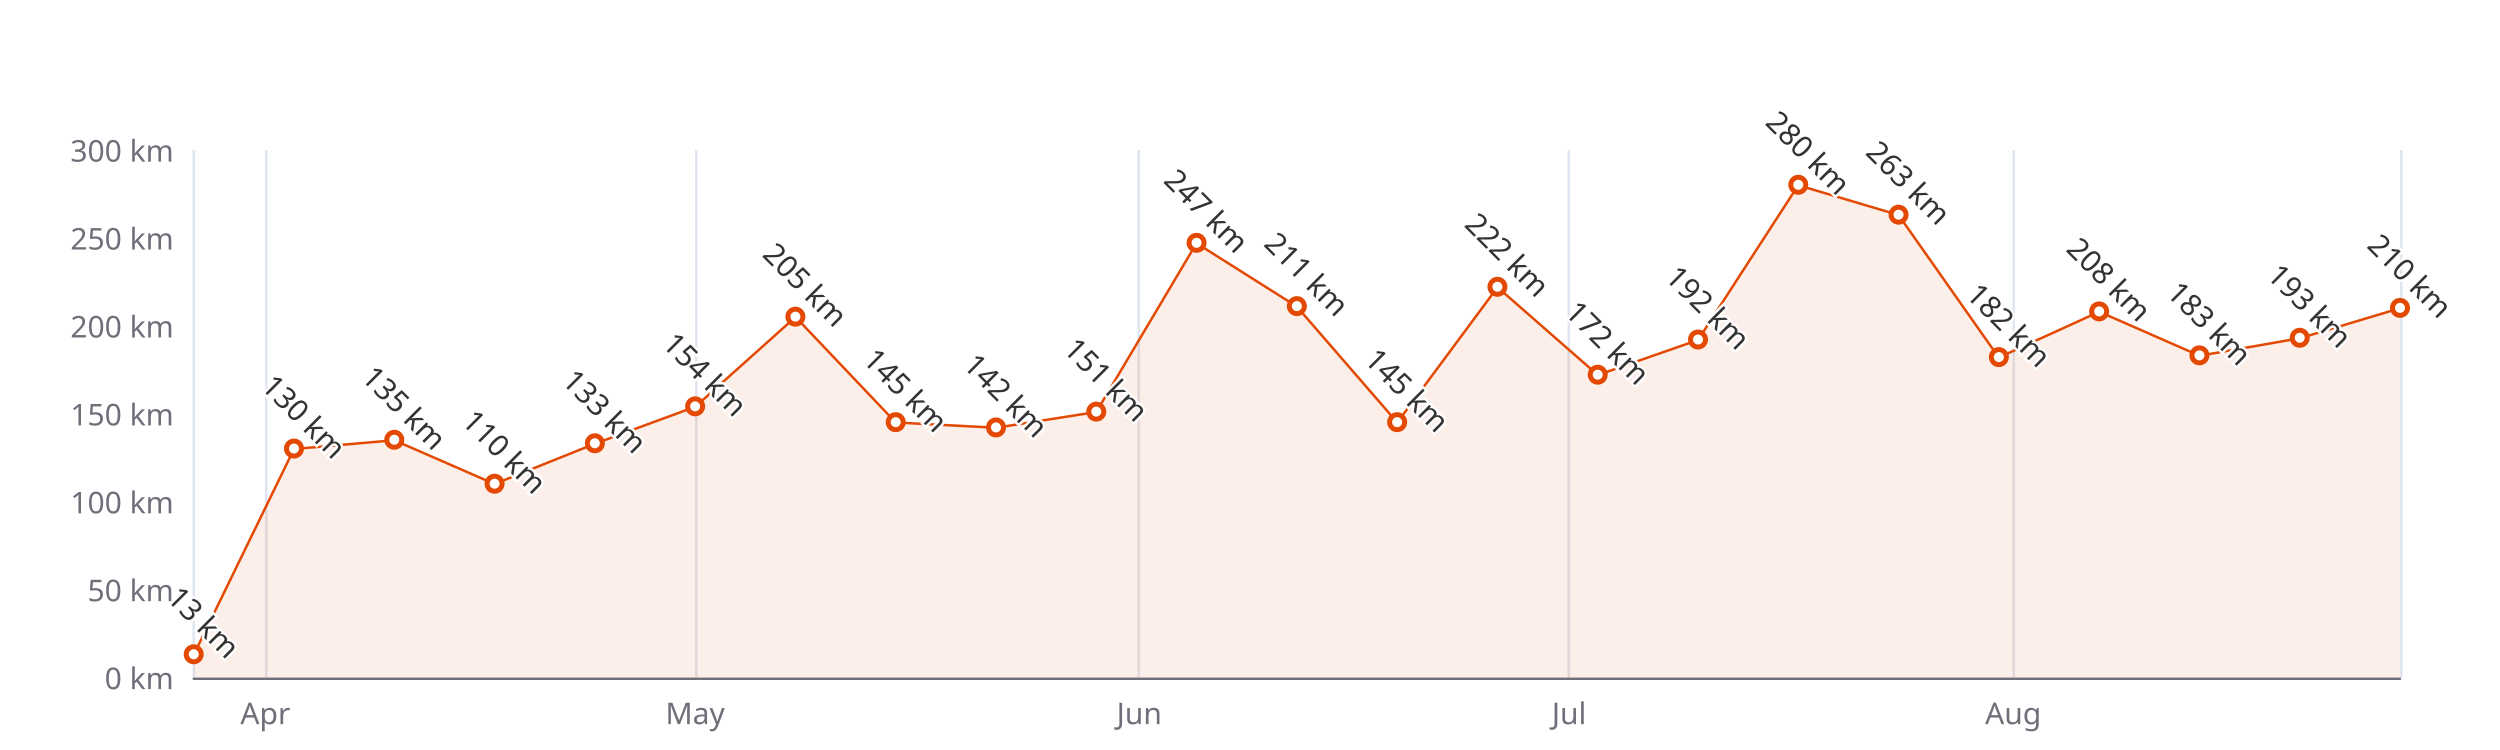
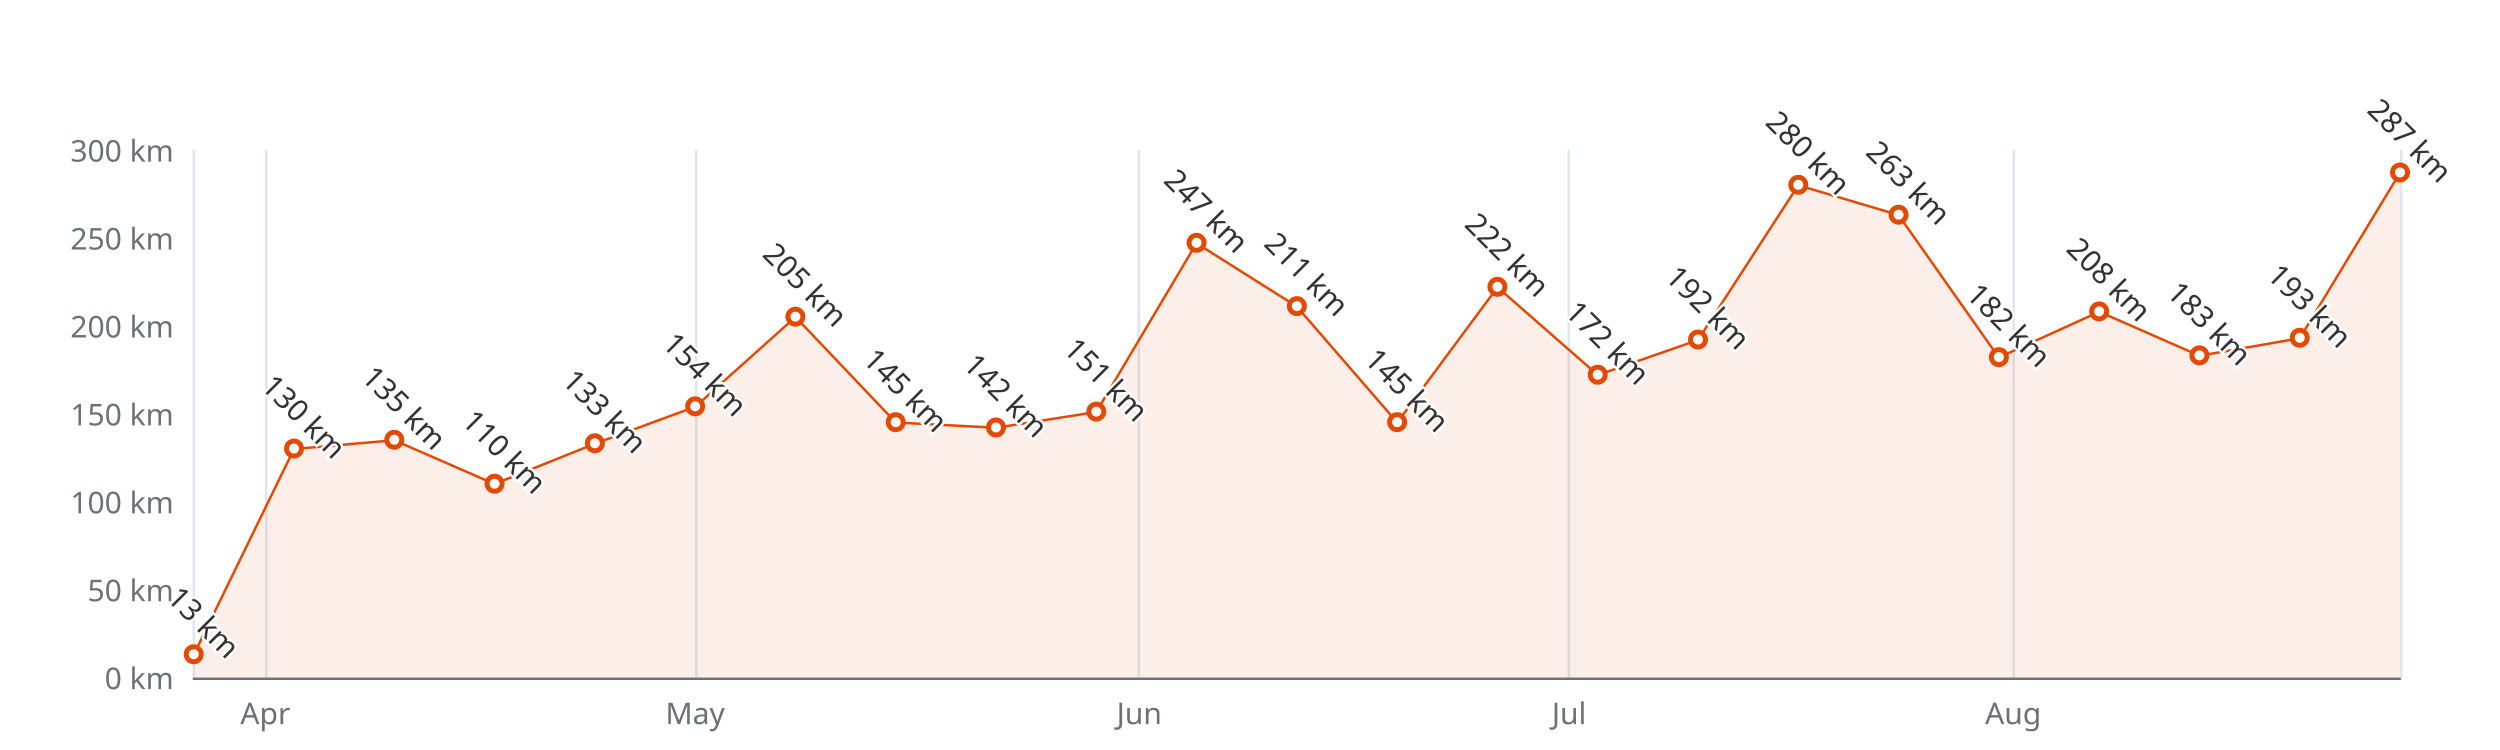
<svg xmlns="http://www.w3.org/2000/svg" width="1000" height="300" version="1.1" baseProfile="full" viewBox="0 0 1000 300">
  <rect width="1000" height="300" x="0" y="0" id="0" fill="#ffffff" />
  <path d="M77.5 60L77.5 271" fill="none" stroke="#E0E6F1" />
  <path d="M106.5 60L106.5 271" fill="none" stroke="#E0E6F1" />
  <path d="M278.5 60L278.5 271" fill="none" stroke="#E0E6F1" />
  <path d="M455.5 60L455.5 271" fill="none" stroke="#E0E6F1" />
  <path d="M627.5 60L627.5 271" fill="none" stroke="#E0E6F1" />
  <path d="M805.5 60L805.5 271" fill="none" stroke="#E0E6F1" />
  <path d="M960.5 60L960.5 271" fill="none" stroke="#E0E6F1" />
  <path d="M77.5 271.5L960 271.5" fill="none" stroke="#6E7079" stroke-linecap="round" />
  <text dominant-baseline="central" text-anchor="end" style="font-size:12px;font-family:sans-serif;" xml:space="preserve" transform="translate(69.48 271)" fill="#6E7079">0 km</text>
  <text dominant-baseline="central" text-anchor="end" style="font-size:12px;font-family:sans-serif;" xml:space="preserve" transform="translate(69.48 235.8333)" fill="#6E7079">50 km</text>
  <text dominant-baseline="central" text-anchor="end" style="font-size:12px;font-family:sans-serif;" xml:space="preserve" transform="translate(69.48 200.6667)" fill="#6E7079">100 km</text>
  <text dominant-baseline="central" text-anchor="end" style="font-size:12px;font-family:sans-serif;" xml:space="preserve" transform="translate(69.48 165.5)" fill="#6E7079">150 km</text>
  <text dominant-baseline="central" text-anchor="end" style="font-size:12px;font-family:sans-serif;" xml:space="preserve" transform="translate(69.48 130.3333)" fill="#6E7079">200 km</text>
  <text dominant-baseline="central" text-anchor="end" style="font-size:12px;font-family:sans-serif;" xml:space="preserve" transform="translate(69.48 95.1667)" fill="#6E7079">250 km</text>
  <text dominant-baseline="central" text-anchor="end" style="font-size:12px;font-family:sans-serif;" xml:space="preserve" transform="translate(69.48 60)" fill="#6E7079">300 km</text>
  <text dominant-baseline="central" text-anchor="middle" style="font: normal normal 12px sans-serif" y="6" transform="translate(106.1332 279)" fill="#6E7079">Apr</text>
  <text dominant-baseline="central" text-anchor="middle" style="font: normal normal 12px sans-serif" y="6" transform="translate(278.0527 279)" fill="#6E7079">May</text>
  <text dominant-baseline="central" text-anchor="middle" style="font: normal normal 12px sans-serif" y="6" transform="translate(455.7029 279)" fill="#6E7079">Jun</text>
  <text dominant-baseline="central" text-anchor="middle" style="font: normal normal 12px sans-serif" y="6" transform="translate(627.6223 279)" fill="#6E7079">Jul</text>
  <text dominant-baseline="central" text-anchor="middle" style="font: normal normal 12px sans-serif" y="6" transform="translate(805.2725 279)" fill="#6E7079">Aug</text>
  <g clip-path="url(#zr0-c0)">
-     <path d="M77.5 261.9L117.6 179.6L157.7 176.1L197.8 193.6L237.9 177.5L278.1 162.7L318.2 126.8L358.3 169L398.4 171.1L438.5 164.8L478.6 97.3L518.7 122.6L558.9 169L599 114.9L639.1 150L679.2 136L719.3 74.1L759.4 86L799.5 143L839.7 124.7L879.8 142.3L919.9 135.3L960 123.3L960 271L919.9 271L879.8 271L839.7 271L799.5 271L759.4 271L719.3 271L679.2 271L639.1 271L599 271L558.9 271L518.7 271L478.6 271L438.5 271L398.4 271L358.3 271L318.2 271L278.1 271L237.9 271L197.8 271L157.7 271L117.6 271L77.5 271Z" fill="rgb(227,73,2)" fill-opacity="0.09" />
-     <path d="M77.5 261.9L117.6 179.6L157.7 176.1L197.8 193.6L237.9 177.5L278.1 162.7L318.2 126.8L358.3 169L398.4 171.1L438.5 164.8L478.6 97.3L518.7 122.6L558.9 169L599 114.9L639.1 150L679.2 136L719.3 74.1L759.4 86L799.5 143L839.7 124.7L879.8 142.3L919.9 135.3L960 123.3" fill="none" stroke="#E34902" stroke-linejoin="bevel" />
+     <path d="M77.5 261.9L117.6 179.6L157.7 176.1L197.8 193.6L237.9 177.5L278.1 162.7L318.2 126.8L358.3 169L398.4 171.1L438.5 164.8L478.6 97.3L518.7 122.6L558.9 169L599 114.9L639.1 150L679.2 136L719.3 74.1L759.4 86L799.5 143L839.7 124.7L879.8 142.3L919.9 135.3L960 69.1L960 271L919.9 271L879.8 271L839.7 271L799.5 271L759.4 271L719.3 271L679.2 271L639.1 271L599 271L558.9 271L518.7 271L478.6 271L438.5 271L398.4 271L358.3 271L318.2 271L278.1 271L237.9 271L197.8 271L157.7 271L117.6 271L77.5 271Z" fill="rgb(227,73,2)" fill-opacity="0.09" />
+     <path d="M77.5 261.9L117.6 179.6L157.7 176.1L197.8 193.6L237.9 177.5L278.1 162.7L318.2 126.8L358.3 169L398.4 171.1L438.5 164.8L478.6 97.3L518.7 122.6L558.9 169L599 114.9L639.1 150L679.2 136L719.3 74.1L759.4 86L799.5 143L839.7 124.7L879.8 142.3L919.9 135.3L960 69.1" fill="none" stroke="#E34902" stroke-linejoin="bevel" />
  </g>
  <path d="M1 0A1 1 0 1 1 1 -0.1A1 1 0 0 1 1 0" transform="matrix(3,0,0,3,77.48,261.8567)" fill="#fff" stroke="#E34902" stroke-width="0.667" />
  <path d="M1 0A1 1 0 1 1 1 -0.1A1 1 0 0 1 1 0" transform="matrix(3,0,0,3,117.5945,179.5667)" fill="#fff" stroke="#E34902" stroke-width="0.667" />
  <path d="M1 0A1 1 0 1 1 1 -0.1A1 1 0 0 1 1 0" transform="matrix(3,0,0,3,157.7091,176.05)" fill="#fff" stroke="#E34902" stroke-width="0.667" />
  <path d="M1 0A1 1 0 1 1 1 -0.1A1 1 0 0 1 1 0" transform="matrix(3,0,0,3,197.8236,193.6333)" fill="#fff" stroke="#E34902" stroke-width="0.667" />
  <path d="M1 0A1 1 0 1 1 1 -0.1A1 1 0 0 1 1 0" transform="matrix(3,0,0,3,237.9382,177.4567)" fill="#fff" stroke="#E34902" stroke-width="0.667" />
  <path d="M1 0A1 1 0 1 1 1 -0.1A1 1 0 0 1 1 0" transform="matrix(3,0,0,3,278.0527,162.6867)" fill="#fff" stroke="#E34902" stroke-width="0.667" />
  <path d="M1 0A1 1 0 1 1 1 -0.1A1 1 0 0 1 1 0" transform="matrix(3,0,0,3,318.1673,126.8167)" fill="#fff" stroke="#E34902" stroke-width="0.667" />
  <path d="M1 0A1 1 0 1 1 1 -0.1A1 1 0 0 1 1 0" transform="matrix(3,0,0,3,358.2818,169.0167)" fill="#fff" stroke="#E34902" stroke-width="0.667" />
  <path d="M1 0A1 1 0 1 1 1 -0.1A1 1 0 0 1 1 0" transform="matrix(3,0,0,3,398.3964,171.1267)" fill="#fff" stroke="#E34902" stroke-width="0.667" />
  <path d="M1 0A1 1 0 1 1 1 -0.1A1 1 0 0 1 1 0" transform="matrix(3,0,0,3,438.5109,164.7967)" fill="#fff" stroke="#E34902" stroke-width="0.667" />
  <path d="M1 0A1 1 0 1 1 1 -0.1A1 1 0 0 1 1 0" transform="matrix(3,0,0,3,478.6255,97.2767)" fill="#fff" stroke="#E34902" stroke-width="0.667" />
  <path d="M1 0A1 1 0 1 1 1 -0.1A1 1 0 0 1 1 0" transform="matrix(3,0,0,3,518.74,122.5967)" fill="#fff" stroke="#E34902" stroke-width="0.667" />
  <path d="M1 0A1 1 0 1 1 1 -0.1A1 1 0 0 1 1 0" transform="matrix(3,0,0,3,558.8546,169.0167)" fill="#fff" stroke="#E34902" stroke-width="0.667" />
  <path d="M1 0A1 1 0 1 1 1 -0.1A1 1 0 0 1 1 0" transform="matrix(3,0,0,3,598.9691,114.86)" fill="#fff" stroke="#E34902" stroke-width="0.667" />
  <path d="M1 0A1 1 0 1 1 1 -0.1A1 1 0 0 1 1 0" transform="matrix(3,0,0,3,639.0836,150.0267)" fill="#fff" stroke="#E34902" stroke-width="0.667" />
  <path d="M1 0A1 1 0 1 1 1 -0.1A1 1 0 0 1 1 0" transform="matrix(3,0,0,3,679.1982,135.96)" fill="#fff" stroke="#E34902" stroke-width="0.667" />
  <path d="M1 0A1 1 0 1 1 1 -0.1A1 1 0 0 1 1 0" transform="matrix(3,0,0,3,719.3127,74.0667)" fill="#fff" stroke="#E34902" stroke-width="0.667" />
  <path d="M1 0A1 1 0 1 1 1 -0.1A1 1 0 0 1 1 0" transform="matrix(3,0,0,3,759.4272,86.0233)" fill="#fff" stroke="#E34902" stroke-width="0.667" />
  <path d="M1 0A1 1 0 1 1 1 -0.1A1 1 0 0 1 1 0" transform="matrix(3,0,0,3,799.5418,142.9933)" fill="#fff" stroke="#E34902" stroke-width="0.667" />
  <path d="M1 0A1 1 0 1 1 1 -0.1A1 1 0 0 1 1 0" transform="matrix(3,0,0,3,839.6564,124.7067)" fill="#fff" stroke="#E34902" stroke-width="0.667" />
  <path d="M1 0A1 1 0 1 1 1 -0.1A1 1 0 0 1 1 0" transform="matrix(3,0,0,3,879.7709,142.29)" fill="#fff" stroke="#E34902" stroke-width="0.667" />
  <path d="M1 0A1 1 0 1 1 1 -0.1A1 1 0 0 1 1 0" transform="matrix(3,0,0,3,919.8854,135.2567)" fill="#fff" stroke="#E34902" stroke-width="0.667" />
-   <path d="M1 0A1 1 0 1 1 1 -0.1A1 1 0 0 1 1 0" transform="matrix(3,0,0,3,960,123.3)" fill="#fff" stroke="#E34902" stroke-width="0.667" />
+   <path d="M1 0A1 1 0 1 1 1 -0.1A1 1 0 0 1 1 0" transform="matrix(3,0,0,3,960,69.1433)" fill="#fff" stroke="#E34902" stroke-width="0.667" />
  <text dominant-baseline="central" text-anchor="middle" style="font-size:12px;font-family:sans-serif;" xml:space="preserve" y="-6" transform="matrix(0.707,0.707,-0.707,0.707,77.48,252.8567)" fill="#333" stroke="rgb(255,255,255)" stroke-width="2" paint-order="stroke" stroke-miterlimit="2">13 km</text>
  <text dominant-baseline="central" text-anchor="middle" style="font-size:12px;font-family:sans-serif;" xml:space="preserve" y="-6" transform="matrix(0.707,0.707,-0.707,0.707,117.5945,170.5667)" fill="#333" stroke="rgb(255,255,255)" stroke-width="2" paint-order="stroke" stroke-miterlimit="2">130 km</text>
  <text dominant-baseline="central" text-anchor="middle" style="font-size:12px;font-family:sans-serif;" xml:space="preserve" y="-6" transform="matrix(0.707,0.707,-0.707,0.707,157.7091,167.05)" fill="#333" stroke="rgb(255,255,255)" stroke-width="2" paint-order="stroke" stroke-miterlimit="2">135 km</text>
  <text dominant-baseline="central" text-anchor="middle" style="font-size:12px;font-family:sans-serif;" xml:space="preserve" y="-6" transform="matrix(0.707,0.707,-0.707,0.707,197.8236,184.6333)" fill="#333" stroke="rgb(255,255,255)" stroke-width="2" paint-order="stroke" stroke-miterlimit="2">110 km</text>
  <text dominant-baseline="central" text-anchor="middle" style="font-size:12px;font-family:sans-serif;" xml:space="preserve" y="-6" transform="matrix(0.707,0.707,-0.707,0.707,237.9382,168.4567)" fill="#333" stroke="rgb(255,255,255)" stroke-width="2" paint-order="stroke" stroke-miterlimit="2">133 km</text>
  <text dominant-baseline="central" text-anchor="middle" style="font-size:12px;font-family:sans-serif;" xml:space="preserve" y="-6" transform="matrix(0.707,0.707,-0.707,0.707,278.0527,153.6867)" fill="#333" stroke="rgb(255,255,255)" stroke-width="2" paint-order="stroke" stroke-miterlimit="2">154 km</text>
  <text dominant-baseline="central" text-anchor="middle" style="font-size:12px;font-family:sans-serif;" xml:space="preserve" y="-6" transform="matrix(0.707,0.707,-0.707,0.707,318.1673,117.8167)" fill="#333" stroke="rgb(255,255,255)" stroke-width="2" paint-order="stroke" stroke-miterlimit="2">205 km</text>
  <text dominant-baseline="central" text-anchor="middle" style="font-size:12px;font-family:sans-serif;" xml:space="preserve" y="-6" transform="matrix(0.707,0.707,-0.707,0.707,358.2818,160.0167)" fill="#333" stroke="rgb(255,255,255)" stroke-width="2" paint-order="stroke" stroke-miterlimit="2">145 km</text>
  <text dominant-baseline="central" text-anchor="middle" style="font-size:12px;font-family:sans-serif;" xml:space="preserve" y="-6" transform="matrix(0.707,0.707,-0.707,0.707,398.3964,162.1267)" fill="#333" stroke="rgb(255,255,255)" stroke-width="2" paint-order="stroke" stroke-miterlimit="2">142 km</text>
  <text dominant-baseline="central" text-anchor="middle" style="font-size:12px;font-family:sans-serif;" xml:space="preserve" y="-6" transform="matrix(0.707,0.707,-0.707,0.707,438.5109,155.7967)" fill="#333" stroke="rgb(255,255,255)" stroke-width="2" paint-order="stroke" stroke-miterlimit="2">151 km</text>
  <text dominant-baseline="central" text-anchor="middle" style="font-size:12px;font-family:sans-serif;" xml:space="preserve" y="-6" transform="matrix(0.707,0.707,-0.707,0.707,478.6255,88.2767)" fill="#333" stroke="rgb(255,255,255)" stroke-width="2" paint-order="stroke" stroke-miterlimit="2">247 km</text>
  <text dominant-baseline="central" text-anchor="middle" style="font-size:12px;font-family:sans-serif;" xml:space="preserve" y="-6" transform="matrix(0.707,0.707,-0.707,0.707,518.74,113.5967)" fill="#333" stroke="rgb(255,255,255)" stroke-width="2" paint-order="stroke" stroke-miterlimit="2">211 km</text>
  <text dominant-baseline="central" text-anchor="middle" style="font-size:12px;font-family:sans-serif;" xml:space="preserve" y="-6" transform="matrix(0.707,0.707,-0.707,0.707,558.8546,160.0167)" fill="#333" stroke="rgb(255,255,255)" stroke-width="2" paint-order="stroke" stroke-miterlimit="2">145 km</text>
  <text dominant-baseline="central" text-anchor="middle" style="font-size:12px;font-family:sans-serif;" xml:space="preserve" y="-6" transform="matrix(0.707,0.707,-0.707,0.707,598.9691,105.86)" fill="#333" stroke="rgb(255,255,255)" stroke-width="2" paint-order="stroke" stroke-miterlimit="2">222 km</text>
  <text dominant-baseline="central" text-anchor="middle" style="font-size:12px;font-family:sans-serif;" xml:space="preserve" y="-6" transform="matrix(0.707,0.707,-0.707,0.707,639.0836,141.0267)" fill="#333" stroke="rgb(255,255,255)" stroke-width="2" paint-order="stroke" stroke-miterlimit="2">172 km</text>
  <text dominant-baseline="central" text-anchor="middle" style="font-size:12px;font-family:sans-serif;" xml:space="preserve" y="-6" transform="matrix(0.707,0.707,-0.707,0.707,679.1982,126.96)" fill="#333" stroke="rgb(255,255,255)" stroke-width="2" paint-order="stroke" stroke-miterlimit="2">192 km</text>
  <text dominant-baseline="central" text-anchor="middle" style="font-size:12px;font-family:sans-serif;" xml:space="preserve" y="-6" transform="matrix(0.707,0.707,-0.707,0.707,719.3127,65.0667)" fill="#333" stroke="rgb(255,255,255)" stroke-width="2" paint-order="stroke" stroke-miterlimit="2">280 km</text>
  <text dominant-baseline="central" text-anchor="middle" style="font-size:12px;font-family:sans-serif;" xml:space="preserve" y="-6" transform="matrix(0.707,0.707,-0.707,0.707,759.4272,77.0233)" fill="#333" stroke="rgb(255,255,255)" stroke-width="2" paint-order="stroke" stroke-miterlimit="2">263 km</text>
  <text dominant-baseline="central" text-anchor="middle" style="font-size:12px;font-family:sans-serif;" xml:space="preserve" y="-6" transform="matrix(0.707,0.707,-0.707,0.707,799.5418,133.9933)" fill="#333" stroke="rgb(255,255,255)" stroke-width="2" paint-order="stroke" stroke-miterlimit="2">182 km</text>
  <text dominant-baseline="central" text-anchor="middle" style="font-size:12px;font-family:sans-serif;" xml:space="preserve" y="-6" transform="matrix(0.707,0.707,-0.707,0.707,839.6564,115.7067)" fill="#333" stroke="rgb(255,255,255)" stroke-width="2" paint-order="stroke" stroke-miterlimit="2">208 km</text>
  <text dominant-baseline="central" text-anchor="middle" style="font-size:12px;font-family:sans-serif;" xml:space="preserve" y="-6" transform="matrix(0.707,0.707,-0.707,0.707,879.7709,133.29)" fill="#333" stroke="rgb(255,255,255)" stroke-width="2" paint-order="stroke" stroke-miterlimit="2">183 km</text>
  <text dominant-baseline="central" text-anchor="middle" style="font-size:12px;font-family:sans-serif;" xml:space="preserve" y="-6" transform="matrix(0.707,0.707,-0.707,0.707,919.8854,126.2567)" fill="#333" stroke="rgb(255,255,255)" stroke-width="2" paint-order="stroke" stroke-miterlimit="2">193 km</text>
-   <text dominant-baseline="central" text-anchor="middle" style="font-size:12px;font-family:sans-serif;" xml:space="preserve" y="-6" transform="matrix(0.707,0.707,-0.707,0.707,960,114.3)" fill="#333" stroke="rgb(255,255,255)" stroke-width="2" paint-order="stroke" stroke-miterlimit="2">210 km</text>
+   <text dominant-baseline="central" text-anchor="middle" style="font-size:12px;font-family:sans-serif;" xml:space="preserve" y="-6" transform="matrix(0.707,0.707,-0.707,0.707,960,60.1433)" fill="#333" stroke="rgb(255,255,255)" stroke-width="2" paint-order="stroke" stroke-miterlimit="2">287 km</text>
  <defs>
    <clipPath id="zr0-c0">
      <path d="M76 59.5l884 0l0 212l-884 0Z" fill="#000" />
    </clipPath>
  </defs>
</svg>
